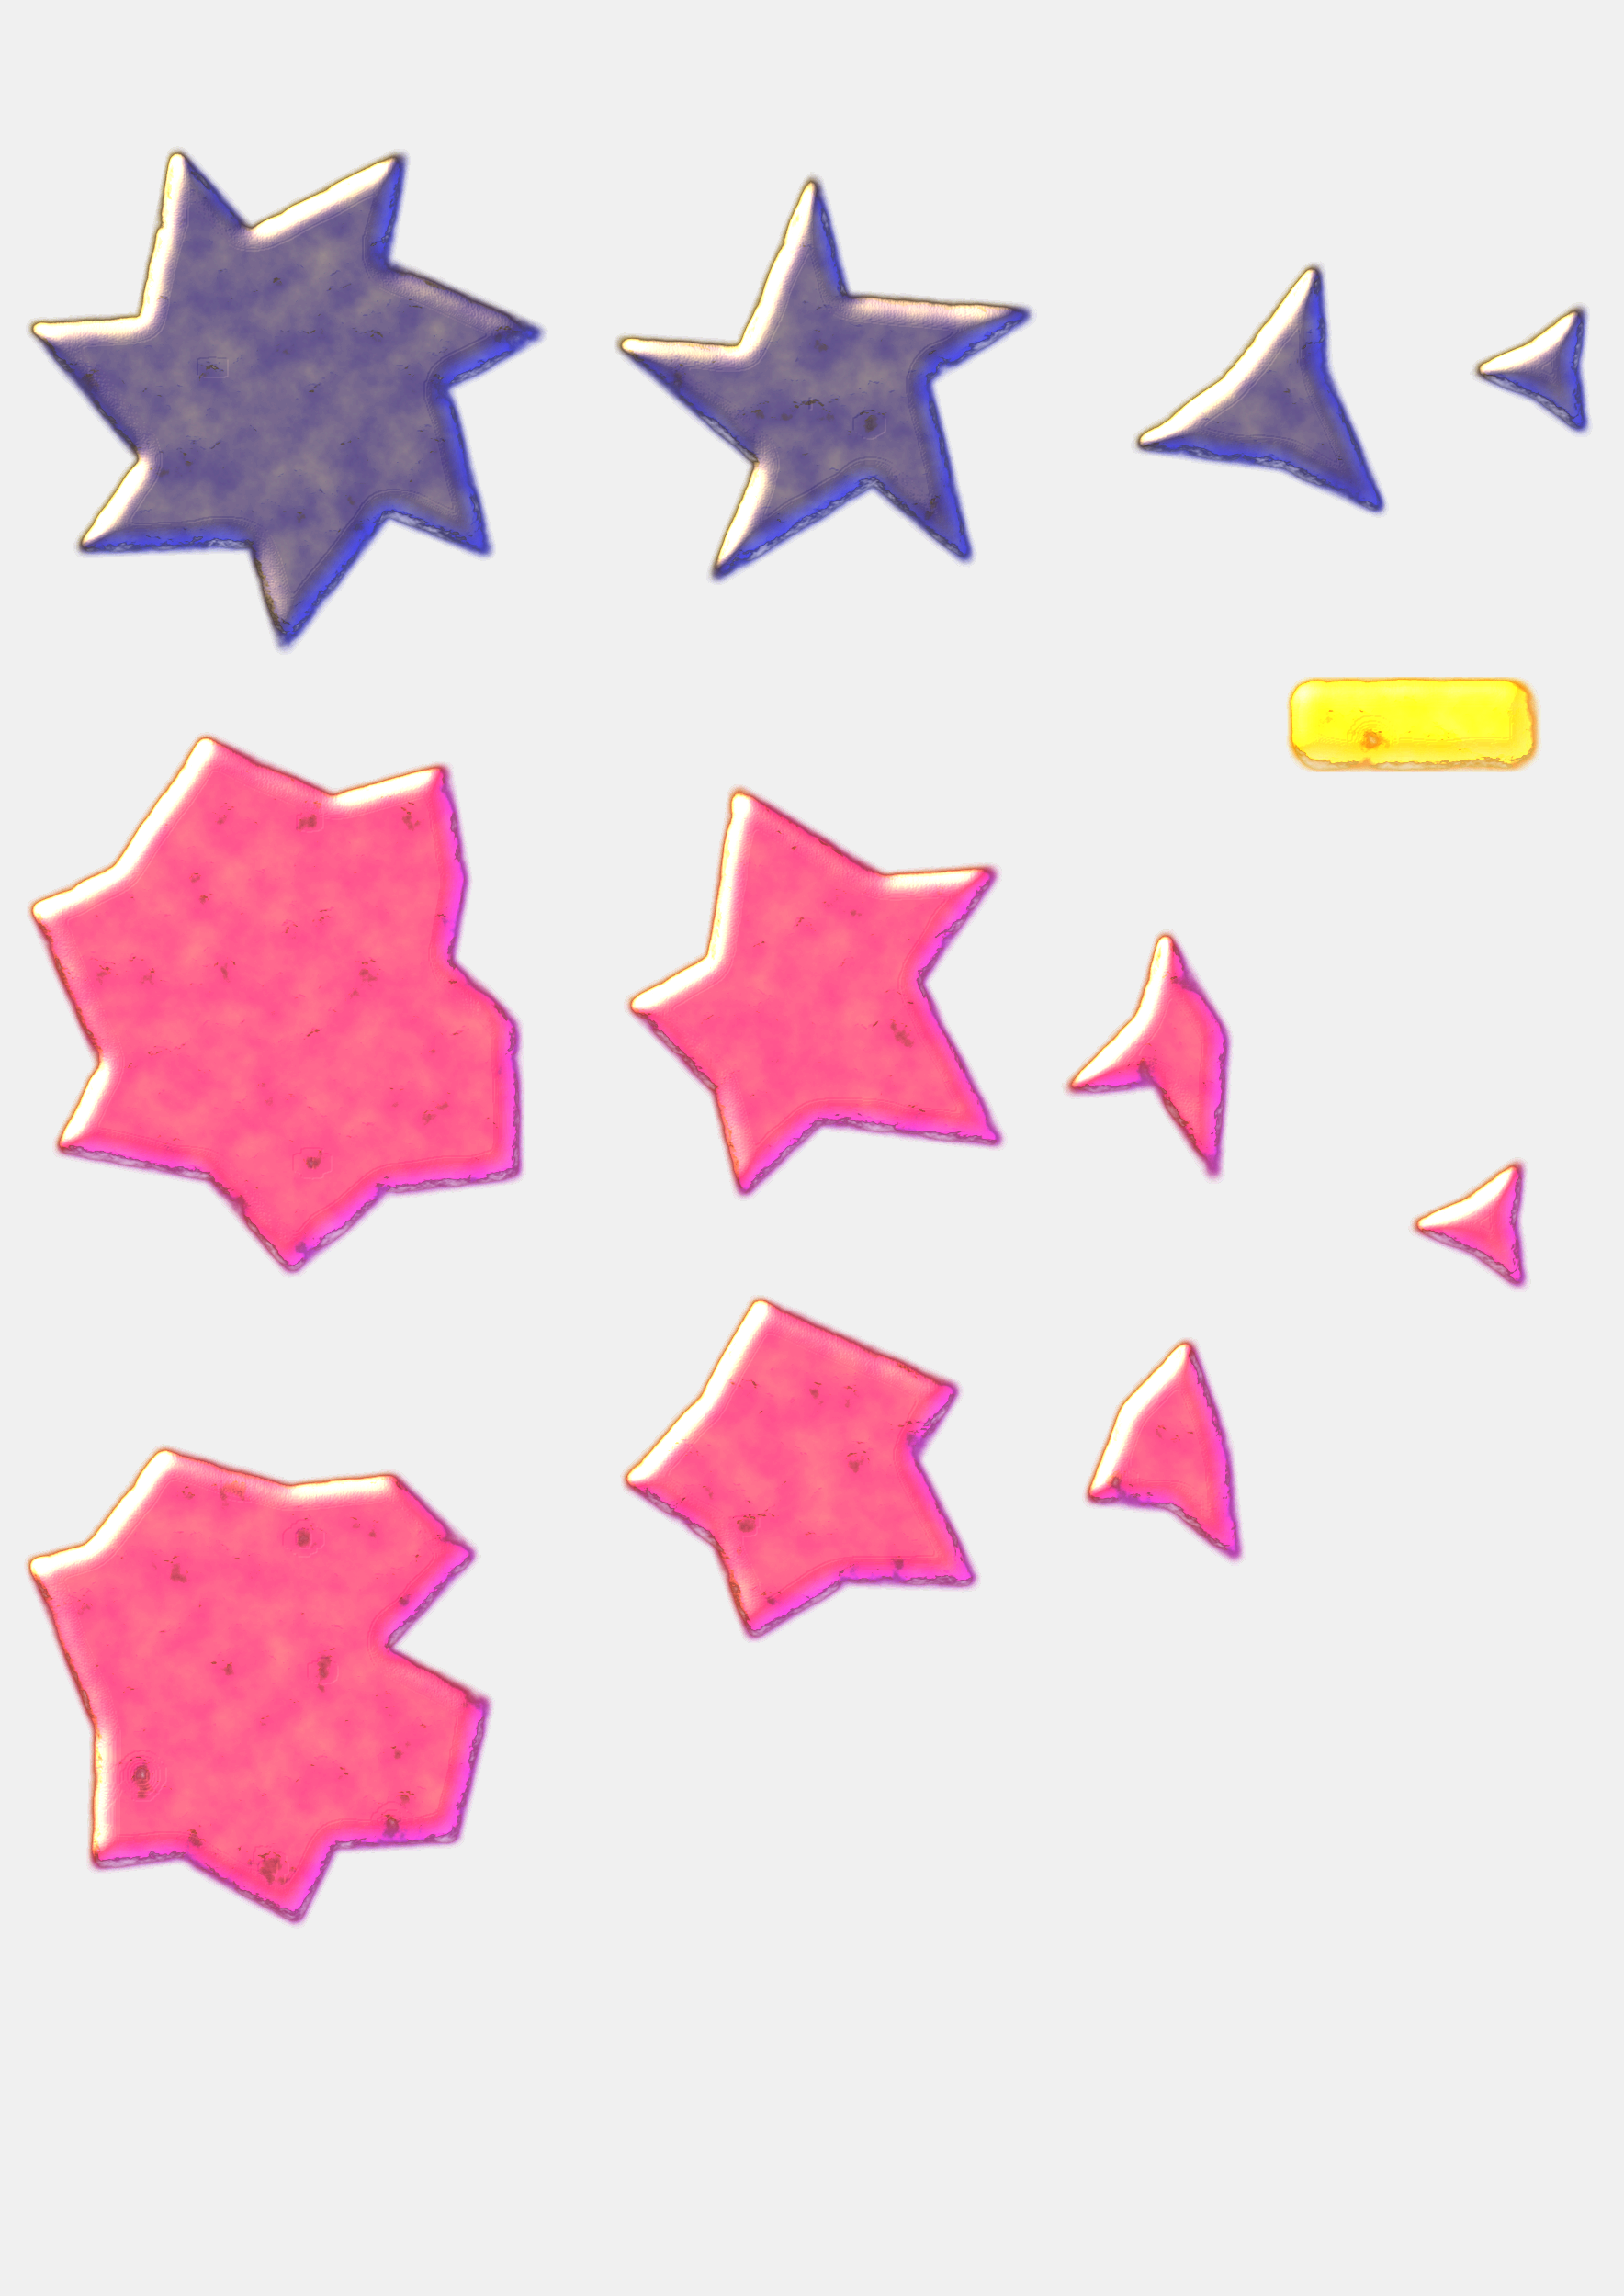
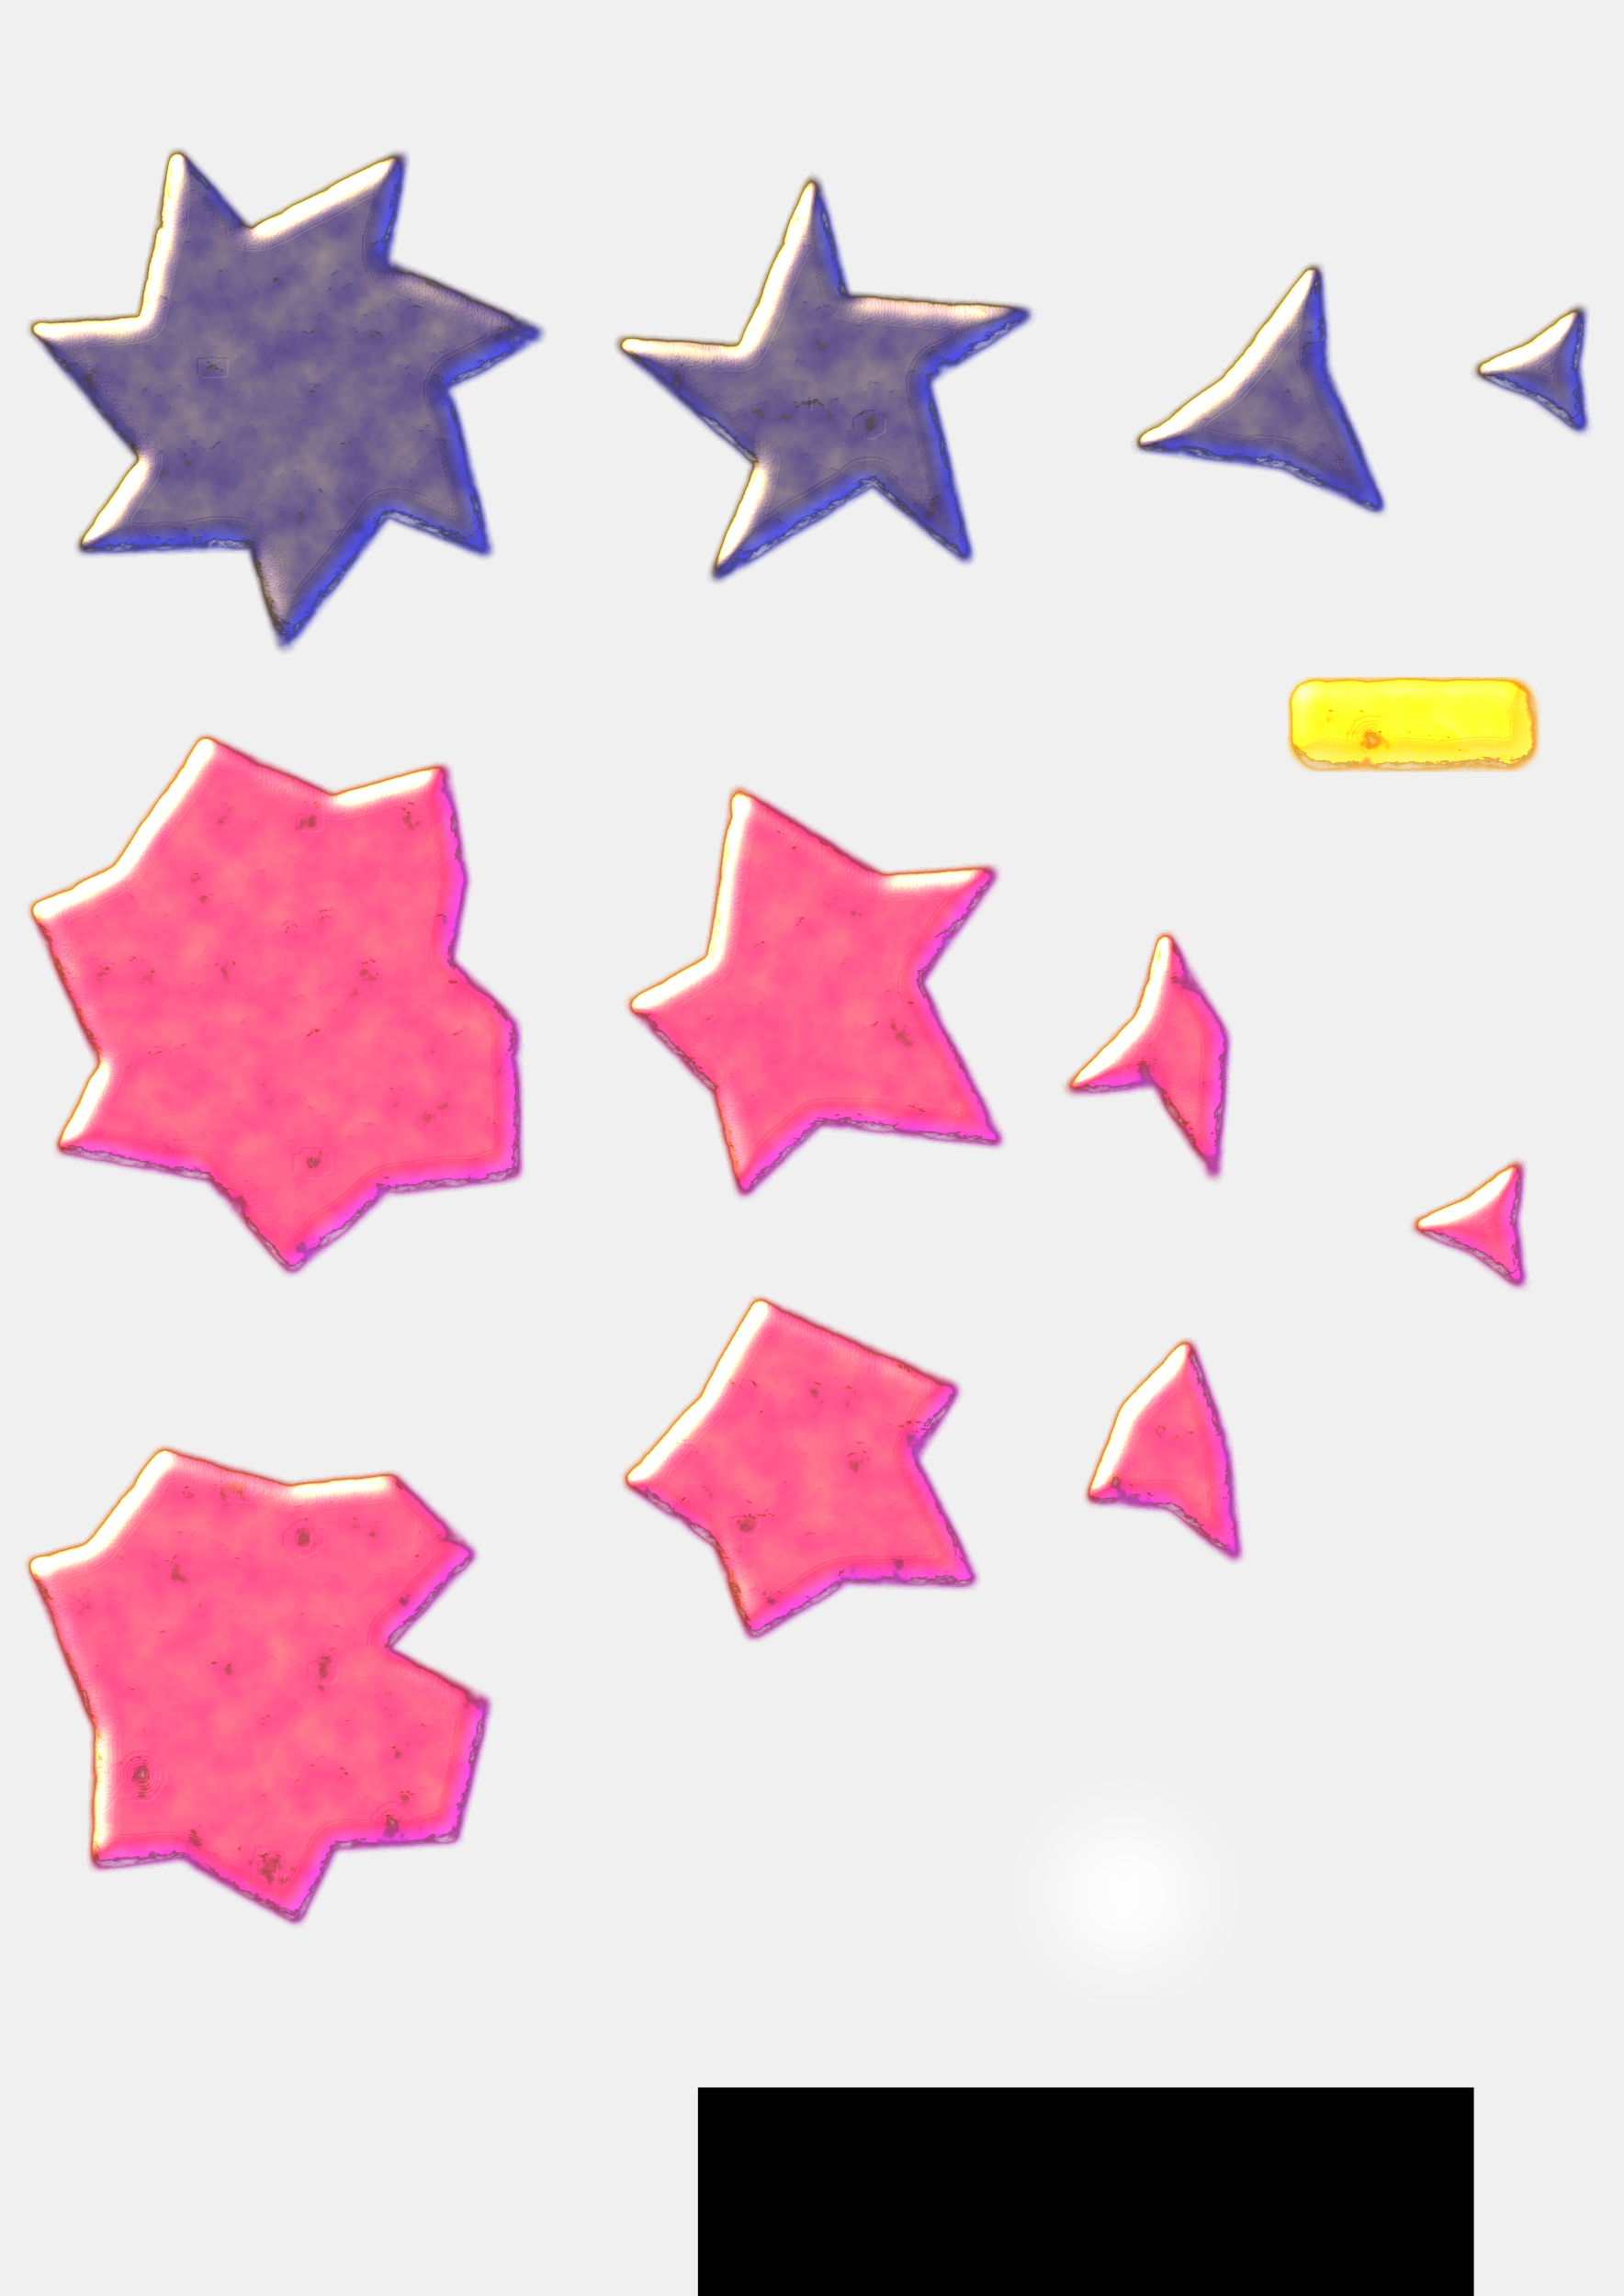
<svg xmlns="http://www.w3.org/2000/svg" width="744.094" height="1052.362" id="svg2" version="1.1">
  <defs id="defs4">
    <filter id="filter3021" color-interpolation-filters="sRGB">
      <feGaussianBlur id="feGaussianBlur3023" result="result0" in="SourceGraphic" stdDeviation="2" />
      <feTurbulence id="feTurbulence3025" baseFrequency="0.052" seed="488" numOctaves="8" result="result1" type="fractalNoise" />
      <feDisplacementMap id="feDisplacementMap3027" in2="result1" result="result5" xChannelSelector="R" scale="0" />
      <feComposite id="feComposite3029" in2="result5" result="result2" operator="in" in="result0" />
      <feSpecularLighting id="feSpecularLighting3031" surfaceScale="3" result="result4" specularConstant="3.94" specularExponent="40" lighting-color="rgb(226,252,180)" in="result2">
        <feDistantLight id="feDistantLight3033" elevation="80" azimuth="265" />
      </feSpecularLighting>
      <feComposite id="feComposite3035" in2="result2" k1="5" k3="0.5" in="result4" operator="arithmetic" result="result91" />
      <feBlend id="feBlend3037" in2="result91" result="fbSourceGraphic" mode="darken" />
      <feGaussianBlur id="feGaussianBlur3039" stdDeviation="5" in="fbSourceGraphic" result="result0" />
      <feSpecularLighting id="feSpecularLighting3041" in="result0" result="result1" lighting-color="rgb(250,224,108)" surfaceScale="4" specularConstant="1" specularExponent="20">
        <feDistantLight id="feDistantLight3043" azimuth="225" elevation="50" />
      </feSpecularLighting>
      <feComposite id="feComposite3045" in2="fbSourceGraphic" in="result1" result="result2" operator="in" />
      <feComposite id="feComposite3047" in2="result2" in="fbSourceGraphic" result="result4" operator="arithmetic" k2="0.5" k3="2" />
      <feBlend id="feBlend3049" in2="result4" mode="multiply" />
    </filter>
    <filter id="filter3055" color-interpolation-filters="sRGB">
      <feGaussianBlur id="feGaussianBlur3057" result="result0" in="SourceGraphic" stdDeviation="2" />
      <feTurbulence id="feTurbulence3059" baseFrequency="0.052" seed="488" numOctaves="8" result="result1" type="fractalNoise" />
      <feDisplacementMap id="feDisplacementMap3061" in2="result1" result="result5" xChannelSelector="R" scale="0" />
      <feComposite id="feComposite3063" in2="result5" result="result2" operator="in" in="result0" />
      <feSpecularLighting id="feSpecularLighting3065" surfaceScale="3" result="result4" specularConstant="3.94" specularExponent="40" lighting-color="rgb(226,252,180)" in="result2">
        <feDistantLight id="feDistantLight3067" elevation="80" azimuth="265" />
      </feSpecularLighting>
      <feComposite id="feComposite3069" in2="result2" k1="5" k3="0.5" in="result4" operator="arithmetic" result="result91" />
      <feBlend id="feBlend3071" in2="result91" result="fbSourceGraphic" mode="darken" />
      <feGaussianBlur id="feGaussianBlur3073" stdDeviation="5" in="fbSourceGraphic" result="result0" />
      <feSpecularLighting id="feSpecularLighting3075" in="result0" result="result1" lighting-color="rgb(250,224,108)" surfaceScale="4" specularConstant="1" specularExponent="20">
        <feDistantLight id="feDistantLight3077" azimuth="225" elevation="50" />
      </feSpecularLighting>
      <feComposite id="feComposite3079" in2="fbSourceGraphic" in="result1" result="result2" operator="in" />
      <feComposite id="feComposite3081" in2="result2" in="fbSourceGraphic" result="result4" operator="arithmetic" k2="0.5" k3="2" />
      <feBlend id="feBlend3083" in2="result4" mode="multiply" />
    </filter>
    <filter id="filter3085" color-interpolation-filters="sRGB">
      <feGaussianBlur id="feGaussianBlur3087" result="result0" in="SourceGraphic" stdDeviation="2" />
      <feTurbulence id="feTurbulence3089" baseFrequency="0.052" seed="488" numOctaves="8" result="result1" type="fractalNoise" />
      <feDisplacementMap id="feDisplacementMap3091" in2="result1" result="result5" xChannelSelector="R" scale="0" />
      <feComposite id="feComposite3093" in2="result5" result="result2" operator="in" in="result0" />
      <feSpecularLighting id="feSpecularLighting3095" surfaceScale="3" result="result4" specularConstant="3.94" specularExponent="40" lighting-color="rgb(226,252,180)" in="result2">
        <feDistantLight id="feDistantLight3097" elevation="80" azimuth="265" />
      </feSpecularLighting>
      <feComposite id="feComposite3099" in2="result2" k1="5" k3="0.5" in="result4" operator="arithmetic" result="result91" />
      <feBlend id="feBlend3101" in2="result91" result="fbSourceGraphic" mode="darken" />
      <feGaussianBlur id="feGaussianBlur3103" stdDeviation="5" in="fbSourceGraphic" result="result0" />
      <feSpecularLighting id="feSpecularLighting3105" in="result0" result="result1" lighting-color="rgb(250,224,108)" surfaceScale="4" specularConstant="1" specularExponent="20">
        <feDistantLight id="feDistantLight3107" azimuth="225" elevation="50" />
      </feSpecularLighting>
      <feComposite id="feComposite3109" in2="fbSourceGraphic" in="result1" result="result2" operator="in" />
      <feComposite id="feComposite3111" in2="result2" in="fbSourceGraphic" result="result4" operator="arithmetic" k2="0.5" k3="2" />
      <feBlend id="feBlend3113" in2="result4" mode="multiply" />
    </filter>
    <filter id="filter3904" color-interpolation-filters="sRGB">
      <feGaussianBlur id="feGaussianBlur3906" result="result0" in="SourceGraphic" stdDeviation="2" />
      <feTurbulence id="feTurbulence3908" baseFrequency="0.052" seed="488" numOctaves="8" result="result1" type="fractalNoise" />
      <feDisplacementMap id="feDisplacementMap3910" in2="result1" result="result5" xChannelSelector="R" scale="0" />
      <feComposite id="feComposite3912" in2="result5" result="result2" operator="in" in="result0" />
      <feSpecularLighting id="feSpecularLighting3914" surfaceScale="3" result="result4" specularConstant="3.94" specularExponent="40" lighting-color="rgb(226,252,180)" in="result2">
        <feDistantLight id="feDistantLight3916" elevation="80" azimuth="265" />
      </feSpecularLighting>
      <feComposite id="feComposite3918" in2="result2" k1="5" k3="0.5" in="result4" operator="arithmetic" result="result91" />
      <feBlend id="feBlend3920" in2="result91" result="fbSourceGraphic" mode="darken" />
      <feGaussianBlur id="feGaussianBlur3922" stdDeviation="5" in="fbSourceGraphic" result="result0" />
      <feSpecularLighting id="feSpecularLighting3924" in="result0" result="result1" lighting-color="rgb(250,224,108)" surfaceScale="4" specularConstant="1" specularExponent="20">
        <feDistantLight id="feDistantLight3926" azimuth="225" elevation="50" />
      </feSpecularLighting>
      <feComposite id="feComposite3928" in2="fbSourceGraphic" in="result1" result="result2" operator="in" />
      <feComposite id="feComposite3930" in2="result2" in="fbSourceGraphic" result="result4" operator="arithmetic" k2="0.5" k3="2" />
      <feBlend id="feBlend3932" in2="result4" mode="multiply" />
    </filter>
    <filter id="filter3936" color-interpolation-filters="sRGB">
      <feGaussianBlur id="feGaussianBlur3938" result="result0" in="SourceGraphic" stdDeviation="2" />
      <feTurbulence id="feTurbulence3940" baseFrequency="0.052" seed="488" numOctaves="8" result="result1" type="fractalNoise" />
      <feDisplacementMap id="feDisplacementMap3942" in2="result1" result="result5" xChannelSelector="R" scale="0" />
      <feComposite id="feComposite3944" in2="result5" result="result2" operator="in" in="result0" />
      <feSpecularLighting id="feSpecularLighting3946" surfaceScale="3" result="result4" specularConstant="3.94" specularExponent="40" lighting-color="rgb(226,252,180)" in="result2">
        <feDistantLight id="feDistantLight3948" elevation="80" azimuth="265" />
      </feSpecularLighting>
      <feComposite id="feComposite3950" in2="result2" k1="5" k3="0.5" in="result4" operator="arithmetic" result="result91" />
      <feBlend id="feBlend3952" in2="result91" result="fbSourceGraphic" mode="darken" />
      <feGaussianBlur id="feGaussianBlur3954" stdDeviation="5" in="fbSourceGraphic" result="result0" />
      <feSpecularLighting id="feSpecularLighting3956" in="result0" result="result1" lighting-color="rgb(250,224,108)" surfaceScale="4" specularConstant="1" specularExponent="20">
        <feDistantLight id="feDistantLight3958" azimuth="225" elevation="50" />
      </feSpecularLighting>
      <feComposite id="feComposite3960" in2="fbSourceGraphic" in="result1" result="result2" operator="in" />
      <feComposite id="feComposite3962" in2="result2" in="fbSourceGraphic" result="result4" operator="arithmetic" k2="0.5" k3="2" />
      <feBlend id="feBlend3964" in2="result4" mode="multiply" />
    </filter>
    <filter id="filter3983" color-interpolation-filters="sRGB">
      <feGaussianBlur id="feGaussianBlur3985" result="result0" in="SourceGraphic" stdDeviation="2" />
      <feTurbulence id="feTurbulence3987" baseFrequency="0.052" seed="488" numOctaves="8" result="result1" type="fractalNoise" />
      <feDisplacementMap id="feDisplacementMap3989" in2="result1" result="result5" xChannelSelector="R" scale="0" />
      <feComposite id="feComposite3991" in2="result5" result="result2" operator="in" in="result0" />
      <feSpecularLighting id="feSpecularLighting3993" surfaceScale="3" result="result4" specularConstant="3.94" specularExponent="40" lighting-color="rgb(226,252,180)" in="result2">
        <feDistantLight id="feDistantLight3995" elevation="80" azimuth="265" />
      </feSpecularLighting>
      <feComposite id="feComposite3997" in2="result2" k1="5" k3="0.5" in="result4" operator="arithmetic" result="result91" />
      <feBlend id="feBlend3999" in2="result91" result="fbSourceGraphic" mode="darken" />
      <feGaussianBlur id="feGaussianBlur4001" stdDeviation="5" in="fbSourceGraphic" result="result0" />
      <feSpecularLighting id="feSpecularLighting4003" in="result0" result="result1" lighting-color="rgb(250,224,108)" surfaceScale="4" specularConstant="1" specularExponent="20">
        <feDistantLight id="feDistantLight4005" azimuth="225" elevation="50" />
      </feSpecularLighting>
      <feComposite id="feComposite4007" in2="fbSourceGraphic" in="result1" result="result2" operator="in" />
      <feComposite id="feComposite4009" in2="result2" in="fbSourceGraphic" result="result4" operator="arithmetic" k2="0.5" k3="2" />
      <feBlend id="feBlend4011" in2="result4" mode="multiply" />
    </filter>
    <filter id="filter4013" color-interpolation-filters="sRGB">
      <feGaussianBlur id="feGaussianBlur4015" result="result0" in="SourceGraphic" stdDeviation="2" />
      <feTurbulence id="feTurbulence4017" baseFrequency="0.052" seed="488" numOctaves="8" result="result1" type="fractalNoise" />
      <feDisplacementMap id="feDisplacementMap4019" in2="result1" result="result5" xChannelSelector="R" scale="0" />
      <feComposite id="feComposite4021" in2="result5" result="result2" operator="in" in="result0" />
      <feSpecularLighting id="feSpecularLighting4023" surfaceScale="3" result="result4" specularConstant="3.94" specularExponent="40" lighting-color="rgb(226,252,180)" in="result2">
        <feDistantLight id="feDistantLight4025" elevation="80" azimuth="265" />
      </feSpecularLighting>
      <feComposite id="feComposite4027" in2="result2" k1="5" k3="0.5" in="result4" operator="arithmetic" result="result91" />
      <feBlend id="feBlend4029" in2="result91" result="fbSourceGraphic" mode="darken" />
      <feGaussianBlur id="feGaussianBlur4031" stdDeviation="5" in="fbSourceGraphic" result="result0" />
      <feSpecularLighting id="feSpecularLighting4033" in="result0" result="result1" lighting-color="rgb(250,224,108)" surfaceScale="4" specularConstant="1" specularExponent="20">
        <feDistantLight id="feDistantLight4035" azimuth="225" elevation="50" />
      </feSpecularLighting>
      <feComposite id="feComposite4037" in2="fbSourceGraphic" in="result1" result="result2" operator="in" />
      <feComposite id="feComposite4039" in2="result2" in="fbSourceGraphic" result="result4" operator="arithmetic" k2="0.5" k3="2" />
      <feBlend id="feBlend4041" in2="result4" mode="multiply" />
    </filter>
    <filter id="filter4043" color-interpolation-filters="sRGB">
      <feGaussianBlur id="feGaussianBlur4045" result="result0" in="SourceGraphic" stdDeviation="2" />
      <feTurbulence id="feTurbulence4047" baseFrequency="0.052" seed="488" numOctaves="8" result="result1" type="fractalNoise" />
      <feDisplacementMap id="feDisplacementMap4049" in2="result1" result="result5" xChannelSelector="R" scale="0" />
      <feComposite id="feComposite4051" in2="result5" result="result2" operator="in" in="result0" />
      <feSpecularLighting id="feSpecularLighting4053" surfaceScale="3" result="result4" specularConstant="3.94" specularExponent="40" lighting-color="rgb(226,252,180)" in="result2">
        <feDistantLight id="feDistantLight4055" elevation="80" azimuth="265" />
      </feSpecularLighting>
      <feComposite id="feComposite4057" in2="result2" k1="5" k3="0.5" in="result4" operator="arithmetic" result="result91" />
      <feBlend id="feBlend4059" in2="result91" result="fbSourceGraphic" mode="darken" />
      <feGaussianBlur id="feGaussianBlur4061" stdDeviation="5" in="fbSourceGraphic" result="result0" />
      <feSpecularLighting id="feSpecularLighting4063" in="result0" result="result1" lighting-color="rgb(250,224,108)" surfaceScale="4" specularConstant="1" specularExponent="20">
        <feDistantLight id="feDistantLight4065" azimuth="225" elevation="50" />
      </feSpecularLighting>
      <feComposite id="feComposite4067" in2="fbSourceGraphic" in="result1" result="result2" operator="in" />
      <feComposite id="feComposite4069" in2="result2" in="fbSourceGraphic" result="result4" operator="arithmetic" k2="0.5" k3="2" />
      <feBlend id="feBlend4071" in2="result4" mode="multiply" />
    </filter>
    <filter id="filter4073" color-interpolation-filters="sRGB">
      <feGaussianBlur id="feGaussianBlur4075" result="result0" in="SourceGraphic" stdDeviation="2" />
      <feTurbulence id="feTurbulence4077" baseFrequency="0.052" seed="488" numOctaves="8" result="result1" type="fractalNoise" />
      <feDisplacementMap id="feDisplacementMap4079" in2="result1" result="result5" xChannelSelector="R" scale="0" />
      <feComposite id="feComposite4081" in2="result5" result="result2" operator="in" in="result0" />
      <feSpecularLighting id="feSpecularLighting4083" surfaceScale="3" result="result4" specularConstant="3.94" specularExponent="40" lighting-color="rgb(226,252,180)" in="result2">
        <feDistantLight id="feDistantLight4085" elevation="80" azimuth="265" />
      </feSpecularLighting>
      <feComposite id="feComposite4087" in2="result2" k1="5" k3="0.5" in="result4" operator="arithmetic" result="result91" />
      <feBlend id="feBlend4089" in2="result91" result="fbSourceGraphic" mode="darken" />
      <feGaussianBlur id="feGaussianBlur4091" stdDeviation="5" in="fbSourceGraphic" result="result0" />
      <feSpecularLighting id="feSpecularLighting4093" in="result0" result="result1" lighting-color="rgb(250,224,108)" surfaceScale="4" specularConstant="1" specularExponent="20">
        <feDistantLight id="feDistantLight4095" azimuth="225" elevation="50" />
      </feSpecularLighting>
      <feComposite id="feComposite4097" in2="fbSourceGraphic" in="result1" result="result2" operator="in" />
      <feComposite id="feComposite4099" in2="result2" in="fbSourceGraphic" result="result4" operator="arithmetic" k2="0.5" k3="2" />
      <feBlend id="feBlend4101" in2="result4" mode="multiply" />
    </filter>
    <filter id="filter4103" color-interpolation-filters="sRGB">
      <feGaussianBlur id="feGaussianBlur4105" result="result0" in="SourceGraphic" stdDeviation="2" />
      <feTurbulence id="feTurbulence4107" baseFrequency="0.052" seed="488" numOctaves="8" result="result1" type="fractalNoise" />
      <feDisplacementMap id="feDisplacementMap4109" in2="result1" result="result5" xChannelSelector="R" scale="0" />
      <feComposite id="feComposite4111" in2="result5" result="result2" operator="in" in="result0" />
      <feSpecularLighting id="feSpecularLighting4113" surfaceScale="3" result="result4" specularConstant="3.94" specularExponent="40" lighting-color="rgb(226,252,180)" in="result2">
        <feDistantLight id="feDistantLight4115" elevation="80" azimuth="265" />
      </feSpecularLighting>
      <feComposite id="feComposite4117" in2="result2" k1="5" k3="0.5" in="result4" operator="arithmetic" result="result91" />
      <feBlend id="feBlend4119" in2="result91" result="fbSourceGraphic" mode="darken" />
      <feGaussianBlur id="feGaussianBlur4121" stdDeviation="5" in="fbSourceGraphic" result="result0" />
      <feSpecularLighting id="feSpecularLighting4123" in="result0" result="result1" lighting-color="rgb(250,224,108)" surfaceScale="4" specularConstant="1" specularExponent="20">
        <feDistantLight id="feDistantLight4125" azimuth="225" elevation="50" />
      </feSpecularLighting>
      <feComposite id="feComposite4127" in2="fbSourceGraphic" in="result1" result="result2" operator="in" />
      <feComposite id="feComposite4129" in2="result2" in="fbSourceGraphic" result="result4" operator="arithmetic" k2="0.5" k3="2" />
      <feBlend id="feBlend4131" in2="result4" mode="multiply" />
    </filter>
    <filter id="filter4133" color-interpolation-filters="sRGB">
      <feGaussianBlur id="feGaussianBlur4135" result="result0" in="SourceGraphic" stdDeviation="2" />
      <feTurbulence id="feTurbulence4137" baseFrequency="0.052" seed="488" numOctaves="8" result="result1" type="fractalNoise" />
      <feDisplacementMap id="feDisplacementMap4139" in2="result1" result="result5" xChannelSelector="R" scale="0" />
      <feComposite id="feComposite4141" in2="result5" result="result2" operator="in" in="result0" />
      <feSpecularLighting id="feSpecularLighting4143" surfaceScale="3" result="result4" specularConstant="3.94" specularExponent="40" lighting-color="rgb(226,252,180)" in="result2">
        <feDistantLight id="feDistantLight4145" elevation="80" azimuth="265" />
      </feSpecularLighting>
      <feComposite id="feComposite4147" in2="result2" k1="5" k3="0.5" in="result4" operator="arithmetic" result="result91" />
      <feBlend id="feBlend4149" in2="result91" result="fbSourceGraphic" mode="darken" />
      <feGaussianBlur id="feGaussianBlur4151" stdDeviation="5" in="fbSourceGraphic" result="result0" />
      <feSpecularLighting id="feSpecularLighting4153" in="result0" result="result1" lighting-color="rgb(250,224,108)" surfaceScale="4" specularConstant="1" specularExponent="20">
        <feDistantLight id="feDistantLight4155" azimuth="225" elevation="50" />
      </feSpecularLighting>
      <feComposite id="feComposite4157" in2="fbSourceGraphic" in="result1" result="result2" operator="in" />
      <feComposite id="feComposite4159" in2="result2" in="fbSourceGraphic" result="result4" operator="arithmetic" k2="0.5" k3="2" />
      <feBlend id="feBlend4161" in2="result4" mode="multiply" />
+     </filter>
+     <filter id="filter3953" x="-0.636" width="2.273" y="-0.636" height="2.273">
+       <feGaussianBlur stdDeviation="18.014" id="feGaussianBlur3955" />
    </filter>
  </defs>
  <g id="layer1">
    <path style="fill:#1416c5;fill-opacity:1;stroke:#1416c5;stroke-width:1;stroke-miterlimit:4;stroke-opacity:1;stroke-dasharray:none;filter:url(#filter3021)" id="path2985" d="m 280,335.219 -45.627,-18.653 -46.876,62.165 -13.865,-47.302 -77.829,2.11 28.338,-40.333 -50.176,-59.533 49.202,-2.991 15.261,-76.347 33.016,36.602 69.206,-35.67 -8.032,48.634 71.037,31.867 -43.031,24.043 z" transform="translate(-57.14286,-82.85714)" />
    <path style="fill:#1416c5;fill-opacity:1;stroke:#1416c5;stroke-width:1;stroke-miterlimit:4;stroke-opacity:1;stroke-dasharray:none;filter:url(#filter3085)" id="path3051" d="m 414.286,212.362 -42.943,-19.883 -65.218,-9.099 38.691,-27.249 40.489,-51.931 4.253,47.132 z" transform="translate(217.1429,20)" />
    <path style="fill:#1416c5;fill-opacity:1;stroke:#1416c5;stroke-width:1;stroke-miterlimit:4;stroke-opacity:1;stroke-dasharray:none;filter:url(#filter3055)" id="path3053" d="m 442.857,398.076 -42.826,-35.288 -71.258,43.739 20.327,-51.634 -63.618,-54.254 55.388,3.376 31.94,-77.269 13.905,53.721 83.357,6.499 -46.795,29.825 z" transform="translate(0,-142.8571)" />
    <rect style="fill:#f7a523;fill-opacity:1;stroke:none;filter:url(#filter3904)" id="rect3134" width="108.086" height="36.366" x="593.97" y="313.941" rx="10" ry="10" />
    <path style="fill:#1416c5;fill-opacity:1;stroke:none;filter:url(#filter3936)" id="path3934" d="M 252.538,69.484 231.921,54.063 204.674,42.57 228.338,32.425 251.915,14.575 248.868,40.141 z" transform="translate(472.7514,127.2792)" />
    <path style="fill:#b214c5;fill-opacity:1;stroke:none;filter:url(#filter4133)" d="M 236.376,538.195 177.023,545.546 133.627,581.926 96.362,539.048 27.93,526.062 47.562,488.239 16.263,416.972 53.99,398.805 94.278,339.833 l 58.691,26.993 50.26,-14.093 9.019,50.28 -6.733,37.893 30.137,28.386 z" id="path3968" />
    <path style="fill:#b214c5;fill-opacity:1;stroke:none;filter:url(#filter4103)" d="m 457.599,523.042 -81.876,-9.563 -35.096,33.182 -11.915,-47.039 -38.831,-38.783 36.716,-20.939 11.301,-76.968 67.352,40.805 50.663,-4.233 -35.531,50.879 z" id="path3971" />
    <path style="fill:#b214c5;fill-opacity:1;stroke:none;filter:url(#filter4073)" d="m 556.594,539.205 -26.764,-43.446 -39.768,3.932 32.257,-31.787 11.914,-38.687 26.832,45.939 z" id="path3973" />
    <path id="path3977" d="m 566.696,713.961 -30.805,-24.254 -35.727,-3.139 16.095,-40.878 28.076,-29.596 16.73,45.939 z" style="fill:#b214c5;fill-opacity:1;stroke:none;filter:url(#filter4043)" />
    <path id="path3979" d="m 446.487,725.073 -58.643,-1.482 -43.178,26.111 -15.956,-42.999 -40.852,-27.672 34.696,-37.102 25.443,-44.643 55.231,24.642 34.5,14.96 -19.368,31.686 z" style="fill:#b214c5;fill-opacity:1;stroke:none;filter:url(#filter4013)" />
    <path id="path3981" d="m 208.091,842.25 -55.312,3.311 -17.132,34.36 -52.417,-29.746 -39.137,4.186 1.449,-61.056 -30.29,-76.318 25.606,-7.055 34.227,-43.82 57.681,16.891 47.23,-5.002 36.293,34.118 -41.078,43.954 47.309,24.345 z" style="fill:#b214c5;fill-opacity:1;stroke:none;filter:url(#filter3983)" />
    <path d="M 252.538,69.484 231.921,54.063 204.674,42.57 228.338,32.425 251.915,14.575 248.868,40.141 z" id="path4163" style="fill:#b214c5;fill-opacity:1;stroke:none;filter:url(#filter3936)" transform="translate(444.4671,519.2184)" />
+     <rect style="fill:#000000;fill-opacity:1;stroke:none" id="rect3159" width="355.574" height="222.234" x="319.854" y="956.762" rx="0" ry="0" />
+     <path style="fill:#ffffff;fill-opacity:1;stroke:none;filter:url(#filter3953)" id="path3931" d="m 693.703,709.628 a 33.965,33.965 0 1 1 -67.929,0 33.965,33.965 0 1 1 67.929,0 z" transform="translate(-144.0926,158.5018)" />
  </g>
</svg>
